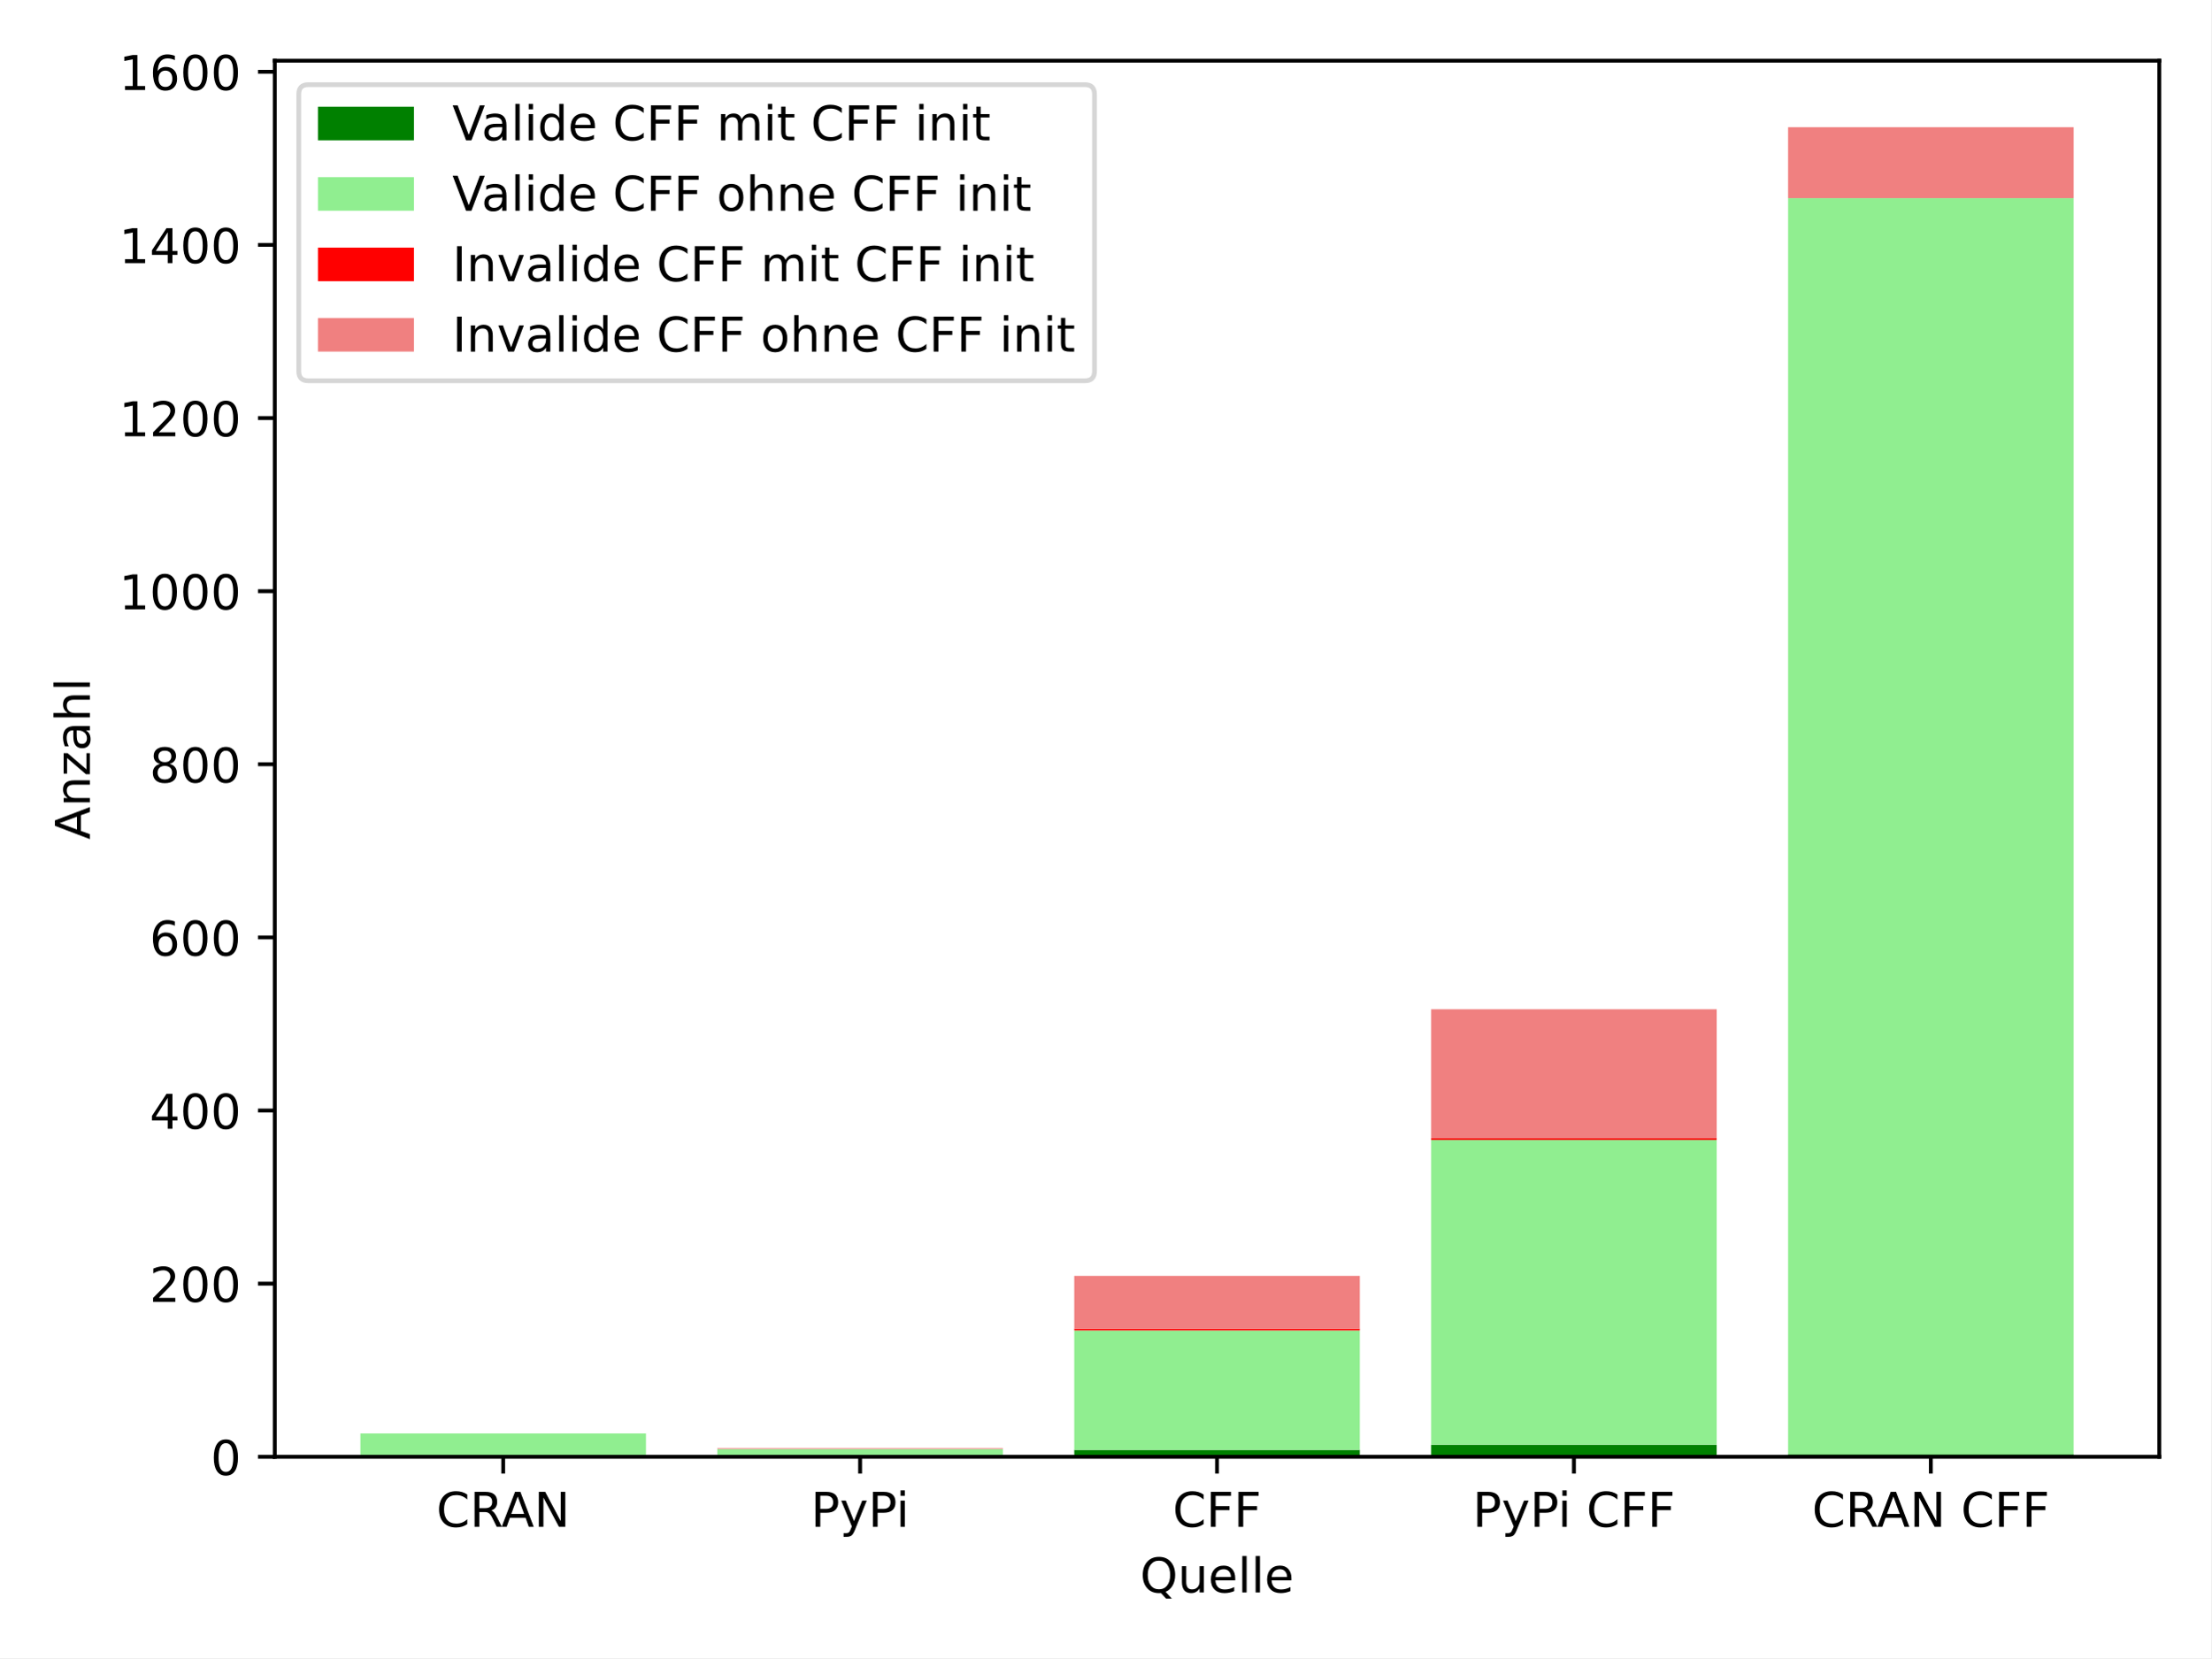
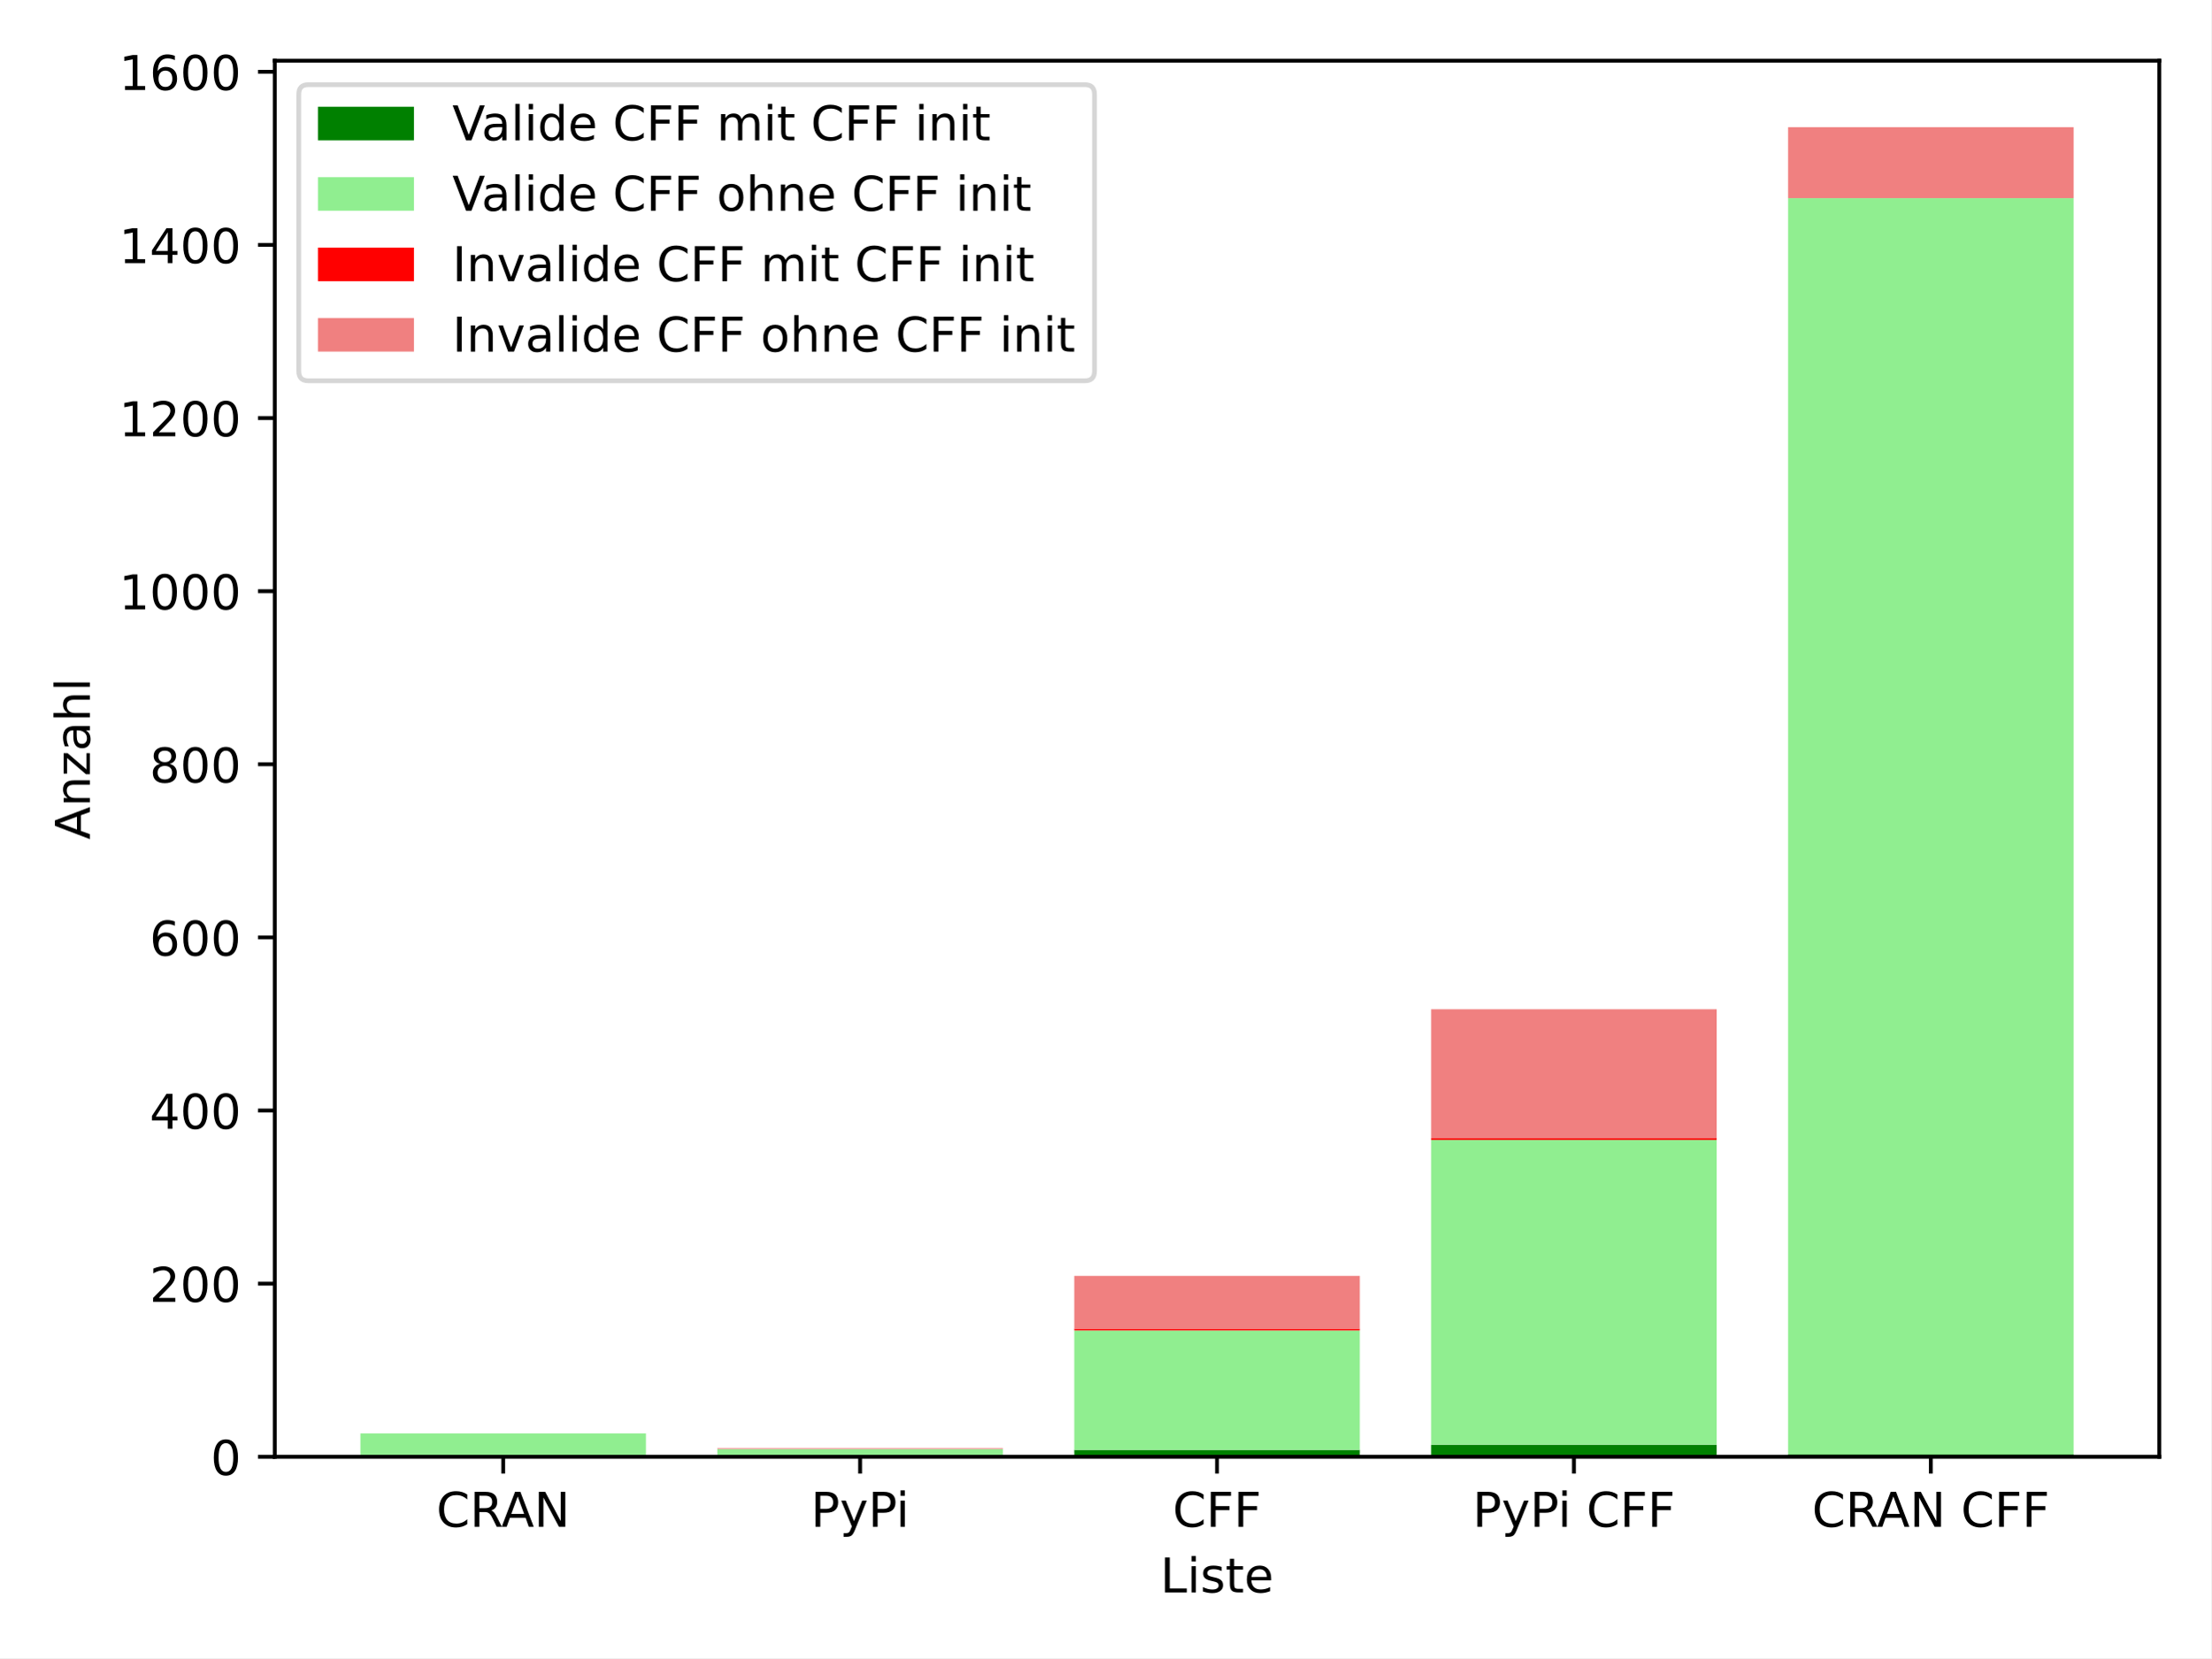
<svg xmlns="http://www.w3.org/2000/svg" xmlns:xlink="http://www.w3.org/1999/xlink" width="460.8pt" height="345.6pt" viewBox="0 0 460.8 345.6" version="1.1">
  <defs>
    <style type="text/css">*{stroke-linejoin: round; stroke-linecap: butt}</style>
  </defs>
  <g id="figure_1">
    <g id="patch_1">
      <path d="M 0 345.6  L 460.8 345.6  L 460.8 0  L 0 0  z " style="fill: #ffffff" />
    </g>
    <g id="axes_1">
      <g id="patch_2">
        <path d="M 57.26 303.64  L 450 303.64  L 450 12.648  L 57.26 12.648  z " style="fill: #ffffff" />
      </g>
      <g id="patch_3">
-         <path d="M 75.112 303.64  L 134.618 303.64  L 134.618 303.64  L 75.112 303.64  z " clip-path="url(#pf14687abe5)" style="fill: #008000" />
+         <path d="M 75.112 303.64  L 134.618 303.64  L 134.618 303.64  L 75.112 303.64  z " clip-path="url(#p7e7a2649fc)" style="fill: #008000" />
      </g>
      <g id="patch_4">
-         <path d="M 149.494 303.64  L 209 303.64  L 209 303.64  L 149.494 303.64  z " clip-path="url(#pf14687abe5)" style="fill: #008000" />
+         <path d="M 149.494 303.64  L 209 303.64  L 209 303.64  L 149.494 303.64  z " clip-path="url(#p7e7a2649fc)" style="fill: #008000" />
      </g>
      <g id="patch_5">
-         <path d="M 223.877 303.64  L 283.383 303.64  L 283.383 302.197  L 223.877 302.197  z " clip-path="url(#pf14687abe5)" style="fill: #008000" />
+         <path d="M 223.877 303.64  L 283.383 303.64  L 283.383 302.197  L 223.877 302.197  z " clip-path="url(#p7e7a2649fc)" style="fill: #008000" />
      </g>
      <g id="patch_6">
-         <path d="M 298.26 303.64  L 357.766 303.64  L 357.766 301.114  L 298.26 301.114  z " clip-path="url(#pf14687abe5)" style="fill: #008000" />
+         <path d="M 298.26 303.64  L 357.766 303.64  L 357.766 301.114  L 298.26 301.114  z " clip-path="url(#p7e7a2649fc)" style="fill: #008000" />
      </g>
      <g id="patch_7">
-         <path d="M 372.642 303.64  L 432.148 303.64  L 432.148 303.099  L 372.642 303.099  z " clip-path="url(#pf14687abe5)" style="fill: #008000" />
+         <path d="M 372.642 303.64  L 432.148 303.64  L 432.148 303.099  L 372.642 303.099  z " clip-path="url(#p7e7a2649fc)" style="fill: #008000" />
      </g>
      <g id="patch_8">
-         <path d="M 75.112 303.64  L 134.618 303.64  L 134.618 298.768  L 75.112 298.768  z " clip-path="url(#pf14687abe5)" style="fill: #90ee90" />
+         <path d="M 75.112 303.64  L 134.618 303.64  L 134.618 298.768  L 75.112 298.768  z " clip-path="url(#p7e7a2649fc)" style="fill: #90ee90" />
      </g>
      <g id="patch_9">
-         <path d="M 149.494 303.64  L 209 303.64  L 209 302.016  L 149.494 302.016  z " clip-path="url(#pf14687abe5)" style="fill: #90ee90" />
+         <path d="M 149.494 303.64  L 209 303.64  L 209 302.016  L 149.494 302.016  z " clip-path="url(#p7e7a2649fc)" style="fill: #90ee90" />
      </g>
      <g id="patch_10">
-         <path d="M 223.877 302.197  L 283.383 302.197  L 283.383 277.298  L 223.877 277.298  z " clip-path="url(#pf14687abe5)" style="fill: #90ee90" />
+         <path d="M 223.877 302.197  L 283.383 302.197  L 283.383 277.298  L 223.877 277.298  z " clip-path="url(#p7e7a2649fc)" style="fill: #90ee90" />
      </g>
      <g id="patch_11">
-         <path d="M 298.26 301.114  L 357.766 301.114  L 357.766 237.604  L 298.26 237.604  z " clip-path="url(#pf14687abe5)" style="fill: #90ee90" />
+         <path d="M 298.26 301.114  L 357.766 301.114  L 357.766 237.604  L 298.26 237.604  z " clip-path="url(#p7e7a2649fc)" style="fill: #90ee90" />
      </g>
      <g id="patch_12">
-         <path d="M 372.642 303.099  L 432.148 303.099  L 432.148 41.3  L 372.642 41.3  z " clip-path="url(#pf14687abe5)" style="fill: #90ee90" />
+         <path d="M 372.642 303.099  L 432.148 303.099  L 432.148 41.3  L 372.642 41.3  z " clip-path="url(#p7e7a2649fc)" style="fill: #90ee90" />
      </g>
      <g id="patch_13">
-         <path d="M 75.112 298.768  L 134.618 298.768  L 134.618 298.768  L 75.112 298.768  z " clip-path="url(#pf14687abe5)" style="fill: #ff0000" />
+         <path d="M 75.112 298.768  L 134.618 298.768  L 134.618 298.768  L 75.112 298.768  z " clip-path="url(#p7e7a2649fc)" style="fill: #ff0000" />
      </g>
      <g id="patch_14">
-         <path d="M 149.494 302.016  L 209 302.016  L 209 302.016  L 149.494 302.016  z " clip-path="url(#pf14687abe5)" style="fill: #ff0000" />
+         <path d="M 149.494 302.016  L 209 302.016  L 209 302.016  L 149.494 302.016  z " clip-path="url(#p7e7a2649fc)" style="fill: #ff0000" />
      </g>
      <g id="patch_15">
-         <path d="M 223.877 277.298  L 283.383 277.298  L 283.383 276.937  L 223.877 276.937  z " clip-path="url(#pf14687abe5)" style="fill: #ff0000" />
+         <path d="M 223.877 277.298  L 283.383 277.298  L 283.383 276.937  L 223.877 276.937  z " clip-path="url(#p7e7a2649fc)" style="fill: #ff0000" />
      </g>
      <g id="patch_16">
-         <path d="M 298.26 237.604  L 357.766 237.604  L 357.766 237.243  L 298.26 237.243  z " clip-path="url(#pf14687abe5)" style="fill: #ff0000" />
+         <path d="M 298.26 237.604  L 357.766 237.604  L 357.766 237.243  L 298.26 237.243  z " clip-path="url(#p7e7a2649fc)" style="fill: #ff0000" />
      </g>
      <g id="patch_17">
-         <path d="M 372.642 41.3  L 432.148 41.3  L 432.148 41.3  L 372.642 41.3  z " clip-path="url(#pf14687abe5)" style="fill: #ff0000" />
+         <path d="M 372.642 41.3  L 432.148 41.3  L 432.148 41.3  L 372.642 41.3  z " clip-path="url(#p7e7a2649fc)" style="fill: #ff0000" />
      </g>
      <g id="patch_18">
-         <path d="M 75.112 298.768  L 134.618 298.768  L 134.618 298.768  L 75.112 298.768  z " clip-path="url(#pf14687abe5)" style="fill: #f08080" />
+         <path d="M 75.112 298.768  L 134.618 298.768  L 134.618 298.768  L 75.112 298.768  z " clip-path="url(#p7e7a2649fc)" style="fill: #f08080" />
      </g>
      <g id="patch_19">
-         <path d="M 149.494 302.016  L 209 302.016  L 209 301.836  L 149.494 301.836  z " clip-path="url(#pf14687abe5)" style="fill: #f08080" />
+         <path d="M 149.494 302.016  L 209 302.016  L 209 301.836  L 149.494 301.836  z " clip-path="url(#p7e7a2649fc)" style="fill: #f08080" />
      </g>
      <g id="patch_20">
-         <path d="M 223.877 276.937  L 283.383 276.937  L 283.383 265.931  L 223.877 265.931  z " clip-path="url(#pf14687abe5)" style="fill: #f08080" />
+         <path d="M 223.877 276.937  L 283.383 276.937  L 283.383 265.931  L 223.877 265.931  z " clip-path="url(#p7e7a2649fc)" style="fill: #f08080" />
      </g>
      <g id="patch_21">
-         <path d="M 298.26 237.243  L 357.766 237.243  L 357.766 210.359  L 298.26 210.359  z " clip-path="url(#pf14687abe5)" style="fill: #f08080" />
+         <path d="M 298.26 237.243  L 357.766 237.243  L 357.766 210.359  L 298.26 210.359  z " clip-path="url(#p7e7a2649fc)" style="fill: #f08080" />
      </g>
      <g id="patch_22">
-         <path d="M 372.642 41.3  L 432.148 41.3  L 432.148 26.505  L 372.642 26.505  z " clip-path="url(#pf14687abe5)" style="fill: #f08080" />
+         <path d="M 372.642 41.3  L 432.148 41.3  L 432.148 26.505  L 372.642 26.505  z " clip-path="url(#p7e7a2649fc)" style="fill: #f08080" />
      </g>
      <g id="matplotlib.axis_1">
        <g id="xtick_1">
          <g id="line2d_1">
            <defs>
-               <path id="me4a765aad5" d="M 0 0  L 0 3.5  " style="stroke: #000000; stroke-width: 0.8" />
-             </defs>
-             <g>
-               <use xlink:href="#me4a765aad5" x="104.865" y="303.64" style="stroke: #000000; stroke-width: 0.8" />
+               <path id="mb251b6ea44" d="M 0 0  L 0 3.5  " style="stroke: #000000; stroke-width: 0.8" />
+             </defs>
+             <g>
+               <use xlink:href="#mb251b6ea44" x="104.865" y="303.64" style="stroke: #000000; stroke-width: 0.8" />
            </g>
          </g>
          <g id="text_1">
            <g transform="translate(90.93829 318.2384) scale(0.1 -0.1)">
              <defs>
                <path id="DejaVuSans-43" d="M 4122 4306  L 4122 3641  Q 3803 3938 3442 4084  Q 3081 4231 2675 4231  Q 1875 4231 1450 3742  Q 1025 3253 1025 2328  Q 1025 1406 1450 917  Q 1875 428 2675 428  Q 3081 428 3442 575  Q 3803 722 4122 1019  L 4122 359  Q 3791 134 3420 21  Q 3050 -91 2638 -91  Q 1578 -91 968 557  Q 359 1206 359 2328  Q 359 3453 968 4101  Q 1578 4750 2638 4750  Q 3056 4750 3426 4639  Q 3797 4528 4122 4306  z " transform="scale(0.015625)" />
                <path id="DejaVuSans-52" d="M 2841 2188  Q 3044 2119 3236 1894  Q 3428 1669 3622 1275  L 4263 0  L 3584 0  L 2988 1197  Q 2756 1666 2539 1819  Q 2322 1972 1947 1972  L 1259 1972  L 1259 0  L 628 0  L 628 4666  L 2053 4666  Q 2853 4666 3247 4331  Q 3641 3997 3641 3322  Q 3641 2881 3436 2590  Q 3231 2300 2841 2188  z M 1259 4147  L 1259 2491  L 2053 2491  Q 2509 2491 2742 2702  Q 2975 2913 2975 3322  Q 2975 3731 2742 3939  Q 2509 4147 2053 4147  L 1259 4147  z " transform="scale(0.015625)" />
                <path id="DejaVuSans-41" d="M 2188 4044  L 1331 1722  L 3047 1722  L 2188 4044  z M 1831 4666  L 2547 4666  L 4325 0  L 3669 0  L 3244 1197  L 1141 1197  L 716 0  L 50 0  L 1831 4666  z " transform="scale(0.015625)" />
                <path id="DejaVuSans-4e" d="M 628 4666  L 1478 4666  L 3547 763  L 3547 4666  L 4159 4666  L 4159 0  L 3309 0  L 1241 3903  L 1241 0  L 628 0  L 628 4666  z " transform="scale(0.015625)" />
              </defs>
              <use xlink:href="#DejaVuSans-43" />
              <use xlink:href="#DejaVuSans-52" x="69.824" />
              <use xlink:href="#DejaVuSans-41" x="135.307" />
              <use xlink:href="#DejaVuSans-4e" x="203.715" />
            </g>
          </g>
        </g>
        <g id="xtick_2">
          <g id="line2d_2">
            <g>
-               <use xlink:href="#me4a765aad5" x="179.247" y="303.64" style="stroke: #000000; stroke-width: 0.8" />
+               <use xlink:href="#mb251b6ea44" x="179.247" y="303.64" style="stroke: #000000; stroke-width: 0.8" />
            </g>
          </g>
          <g id="text_2">
            <g transform="translate(168.9818 318.2384) scale(0.1 -0.1)">
              <defs>
                <path id="DejaVuSans-50" d="M 1259 4147  L 1259 2394  L 2053 2394  Q 2494 2394 2734 2622  Q 2975 2850 2975 3272  Q 2975 3691 2734 3919  Q 2494 4147 2053 4147  L 1259 4147  z M 628 4666  L 2053 4666  Q 2838 4666 3239 4311  Q 3641 3956 3641 3272  Q 3641 2581 3239 2228  Q 2838 1875 2053 1875  L 1259 1875  L 1259 0  L 628 0  L 628 4666  z " transform="scale(0.015625)" />
                <path id="DejaVuSans-79" d="M 2059 -325  Q 1816 -950 1584 -1140  Q 1353 -1331 966 -1331  L 506 -1331  L 506 -850  L 844 -850  Q 1081 -850 1212 -737  Q 1344 -625 1503 -206  L 1606 56  L 191 3500  L 800 3500  L 1894 763  L 2988 3500  L 3597 3500  L 2059 -325  z " transform="scale(0.015625)" />
                <path id="DejaVuSans-69" d="M 603 3500  L 1178 3500  L 1178 0  L 603 0  L 603 3500  z M 603 4863  L 1178 4863  L 1178 4134  L 603 4134  L 603 4863  z " transform="scale(0.015625)" />
              </defs>
              <use xlink:href="#DejaVuSans-50" />
              <use xlink:href="#DejaVuSans-79" x="60.303" />
              <use xlink:href="#DejaVuSans-50" x="119.482" />
              <use xlink:href="#DejaVuSans-69" x="177.535" />
            </g>
          </g>
        </g>
        <g id="xtick_3">
          <g id="line2d_3">
            <g>
-               <use xlink:href="#me4a765aad5" x="253.63" y="303.64" style="stroke: #000000; stroke-width: 0.8" />
+               <use xlink:href="#mb251b6ea44" x="253.63" y="303.64" style="stroke: #000000; stroke-width: 0.8" />
            </g>
          </g>
          <g id="text_3">
            <g transform="translate(244.387 318.2384) scale(0.1 -0.1)">
              <defs>
                <path id="DejaVuSans-46" d="M 628 4666  L 3309 4666  L 3309 4134  L 1259 4134  L 1259 2759  L 3109 2759  L 3109 2228  L 1259 2228  L 1259 0  L 628 0  L 628 4666  z " transform="scale(0.015625)" />
              </defs>
              <use xlink:href="#DejaVuSans-43" />
              <use xlink:href="#DejaVuSans-46" x="69.824" />
              <use xlink:href="#DejaVuSans-46" x="127.344" />
            </g>
          </g>
        </g>
        <g id="xtick_4">
          <g id="line2d_4">
            <g>
-               <use xlink:href="#me4a765aad5" x="328.013" y="303.64" style="stroke: #000000; stroke-width: 0.8" />
+               <use xlink:href="#mb251b6ea44" x="328.013" y="303.64" style="stroke: #000000; stroke-width: 0.8" />
            </g>
          </g>
          <g id="text_4">
            <g transform="translate(306.9149 318.2384) scale(0.1 -0.1)">
              <defs>
                <path id="DejaVuSans-20" transform="scale(0.015625)" />
              </defs>
              <use xlink:href="#DejaVuSans-50" />
              <use xlink:href="#DejaVuSans-79" x="60.303" />
              <use xlink:href="#DejaVuSans-50" x="119.482" />
              <use xlink:href="#DejaVuSans-69" x="177.535" />
              <use xlink:href="#DejaVuSans-20" x="205.318" />
              <use xlink:href="#DejaVuSans-43" x="237.105" />
              <use xlink:href="#DejaVuSans-46" x="306.93" />
              <use xlink:href="#DejaVuSans-46" x="364.449" />
            </g>
          </g>
        </g>
        <g id="xtick_5">
          <g id="line2d_5">
            <g>
-               <use xlink:href="#me4a765aad5" x="402.395" y="303.64" style="stroke: #000000; stroke-width: 0.8" />
+               <use xlink:href="#mb251b6ea44" x="402.395" y="303.64" style="stroke: #000000; stroke-width: 0.8" />
            </g>
          </g>
          <g id="text_5">
            <g transform="translate(377.6366 318.2384) scale(0.1 -0.1)">
              <use xlink:href="#DejaVuSans-43" />
              <use xlink:href="#DejaVuSans-52" x="69.824" />
              <use xlink:href="#DejaVuSans-41" x="135.307" />
              <use xlink:href="#DejaVuSans-4e" x="203.715" />
              <use xlink:href="#DejaVuSans-20" x="278.52" />
              <use xlink:href="#DejaVuSans-43" x="310.307" />
              <use xlink:href="#DejaVuSans-46" x="380.131" />
              <use xlink:href="#DejaVuSans-46" x="437.65" />
            </g>
          </g>
        </g>
        <g id="text_6">
-           <g transform="translate(237.5941 331.9166) scale(0.1 -0.1)">
-             <defs>
-               <path id="DejaVuSans-51" d="M 2522 4238  Q 1834 4238 1429 3725  Q 1025 3213 1025 2328  Q 1025 1447 1429 934  Q 1834 422 2522 422  Q 3209 422 3611 934  Q 4013 1447 4013 2328  Q 4013 3213 3611 3725  Q 3209 4238 2522 4238  z M 3406 84  L 4238 -825  L 3475 -825  L 2784 -78  Q 2681 -84 2626 -87  Q 2572 -91 2522 -91  Q 1538 -91 948 567  Q 359 1225 359 2328  Q 359 3434 948 4092  Q 1538 4750 2522 4750  Q 3503 4750 4090 4092  Q 4678 3434 4678 2328  Q 4678 1516 4351 937  Q 4025 359 3406 84  z " transform="scale(0.015625)" />
-               <path id="DejaVuSans-75" d="M 544 1381  L 544 3500  L 1119 3500  L 1119 1403  Q 1119 906 1312 657  Q 1506 409 1894 409  Q 2359 409 2629 706  Q 2900 1003 2900 1516  L 2900 3500  L 3475 3500  L 3475 0  L 2900 0  L 2900 538  Q 2691 219 2414 64  Q 2138 -91 1772 -91  Q 1169 -91 856 284  Q 544 659 544 1381  z M 1991 3584  L 1991 3584  z " transform="scale(0.015625)" />
+           <g transform="translate(241.8136 331.9166) scale(0.1 -0.1)">
+             <defs>
+               <path id="DejaVuSans-4c" d="M 628 4666  L 1259 4666  L 1259 531  L 3531 531  L 3531 0  L 628 0  L 628 4666  z " transform="scale(0.015625)" />
+               <path id="DejaVuSans-73" d="M 2834 3397  L 2834 2853  Q 2591 2978 2328 3040  Q 2066 3103 1784 3103  Q 1356 3103 1142 2972  Q 928 2841 928 2578  Q 928 2378 1081 2264  Q 1234 2150 1697 2047  L 1894 2003  Q 2506 1872 2764 1633  Q 3022 1394 3022 966  Q 3022 478 2636 193  Q 2250 -91 1575 -91  Q 1294 -91 989 -36  Q 684 19 347 128  L 347 722  Q 666 556 975 473  Q 1284 391 1588 391  Q 1994 391 2212 530  Q 2431 669 2431 922  Q 2431 1156 2273 1281  Q 2116 1406 1581 1522  L 1381 1569  Q 847 1681 609 1914  Q 372 2147 372 2553  Q 372 3047 722 3315  Q 1072 3584 1716 3584  Q 2034 3584 2315 3537  Q 2597 3491 2834 3397  z " transform="scale(0.015625)" />
+               <path id="DejaVuSans-74" d="M 1172 4494  L 1172 3500  L 2356 3500  L 2356 3053  L 1172 3053  L 1172 1153  Q 1172 725 1289 603  Q 1406 481 1766 481  L 2356 481  L 2356 0  L 1766 0  Q 1100 0 847 248  Q 594 497 594 1153  L 594 3053  L 172 3053  L 172 3500  L 594 3500  L 594 4494  L 1172 4494  z " transform="scale(0.015625)" />
              <path id="DejaVuSans-65" d="M 3597 1894  L 3597 1613  L 953 1613  Q 991 1019 1311 708  Q 1631 397 2203 397  Q 2534 397 2845 478  Q 3156 559 3463 722  L 3463 178  Q 3153 47 2828 -22  Q 2503 -91 2169 -91  Q 1331 -91 842 396  Q 353 884 353 1716  Q 353 2575 817 3079  Q 1281 3584 2069 3584  Q 2775 3584 3186 3129  Q 3597 2675 3597 1894  z M 3022 2063  Q 3016 2534 2758 2815  Q 2500 3097 2075 3097  Q 1594 3097 1305 2825  Q 1016 2553 972 2059  L 3022 2063  z " transform="scale(0.015625)" />
-               <path id="DejaVuSans-6c" d="M 603 4863  L 1178 4863  L 1178 0  L 603 0  L 603 4863  z " transform="scale(0.015625)" />
-             </defs>
-             <use xlink:href="#DejaVuSans-51" />
-             <use xlink:href="#DejaVuSans-75" x="78.711" />
-             <use xlink:href="#DejaVuSans-65" x="142.09" />
-             <use xlink:href="#DejaVuSans-6c" x="203.613" />
-             <use xlink:href="#DejaVuSans-6c" x="231.396" />
-             <use xlink:href="#DejaVuSans-65" x="259.18" />
+             </defs>
+             <use xlink:href="#DejaVuSans-4c" />
+             <use xlink:href="#DejaVuSans-69" x="55.713" />
+             <use xlink:href="#DejaVuSans-73" x="83.496" />
+             <use xlink:href="#DejaVuSans-74" x="135.596" />
+             <use xlink:href="#DejaVuSans-65" x="174.805" />
          </g>
        </g>
      </g>
      <g id="matplotlib.axis_2">
        <g id="ytick_1">
          <g id="line2d_6">
            <defs>
-               <path id="m6d2412397d" d="M 0 0  L -3.5 0  " style="stroke: #000000; stroke-width: 0.8" />
-             </defs>
-             <g>
-               <use xlink:href="#m6d2412397d" x="57.26" y="303.64" style="stroke: #000000; stroke-width: 0.8" />
+               <path id="m1453f6b40b" d="M 0 0  L -3.5 0  " style="stroke: #000000; stroke-width: 0.8" />
+             </defs>
+             <g>
+               <use xlink:href="#m1453f6b40b" x="57.26" y="303.64" style="stroke: #000000; stroke-width: 0.8" />
            </g>
          </g>
          <g id="text_7">
            <g transform="translate(43.8975 307.4392) scale(0.1 -0.1)">
              <defs>
                <path id="DejaVuSans-30" d="M 2034 4250  Q 1547 4250 1301 3770  Q 1056 3291 1056 2328  Q 1056 1369 1301 889  Q 1547 409 2034 409  Q 2525 409 2770 889  Q 3016 1369 3016 2328  Q 3016 3291 2770 3770  Q 2525 4250 2034 4250  z M 2034 4750  Q 2819 4750 3233 4129  Q 3647 3509 3647 2328  Q 3647 1150 3233 529  Q 2819 -91 2034 -91  Q 1250 -91 836 529  Q 422 1150 422 2328  Q 422 3509 836 4129  Q 1250 4750 2034 4750  z " transform="scale(0.015625)" />
              </defs>
              <use xlink:href="#DejaVuSans-30" />
            </g>
          </g>
        </g>
        <g id="ytick_2">
          <g id="line2d_7">
            <g>
-               <use xlink:href="#m6d2412397d" x="57.26" y="267.555" style="stroke: #000000; stroke-width: 0.8" />
+               <use xlink:href="#m1453f6b40b" x="57.26" y="267.555" style="stroke: #000000; stroke-width: 0.8" />
            </g>
          </g>
          <g id="text_8">
            <g transform="translate(31.1725 271.3539) scale(0.1 -0.1)">
              <defs>
                <path id="DejaVuSans-32" d="M 1228 531  L 3431 531  L 3431 0  L 469 0  L 469 531  Q 828 903 1448 1529  Q 2069 2156 2228 2338  Q 2531 2678 2651 2914  Q 2772 3150 2772 3378  Q 2772 3750 2511 3984  Q 2250 4219 1831 4219  Q 1534 4219 1204 4116  Q 875 4013 500 3803  L 500 4441  Q 881 4594 1212 4672  Q 1544 4750 1819 4750  Q 2544 4750 2975 4387  Q 3406 4025 3406 3419  Q 3406 3131 3298 2873  Q 3191 2616 2906 2266  Q 2828 2175 2409 1742  Q 1991 1309 1228 531  z " transform="scale(0.015625)" />
              </defs>
              <use xlink:href="#DejaVuSans-32" />
              <use xlink:href="#DejaVuSans-30" x="63.623" />
              <use xlink:href="#DejaVuSans-30" x="127.246" />
            </g>
          </g>
        </g>
        <g id="ytick_3">
          <g id="line2d_8">
            <g>
-               <use xlink:href="#m6d2412397d" x="57.26" y="231.469" style="stroke: #000000; stroke-width: 0.8" />
+               <use xlink:href="#m1453f6b40b" x="57.26" y="231.469" style="stroke: #000000; stroke-width: 0.8" />
            </g>
          </g>
          <g id="text_9">
            <g transform="translate(31.1725 235.2686) scale(0.1 -0.1)">
              <defs>
                <path id="DejaVuSans-34" d="M 2419 4116  L 825 1625  L 2419 1625  L 2419 4116  z M 2253 4666  L 3047 4666  L 3047 1625  L 3713 1625  L 3713 1100  L 3047 1100  L 3047 0  L 2419 0  L 2419 1100  L 313 1100  L 313 1709  L 2253 4666  z " transform="scale(0.015625)" />
              </defs>
              <use xlink:href="#DejaVuSans-34" />
              <use xlink:href="#DejaVuSans-30" x="63.623" />
              <use xlink:href="#DejaVuSans-30" x="127.246" />
            </g>
          </g>
        </g>
        <g id="ytick_4">
          <g id="line2d_9">
            <g>
-               <use xlink:href="#m6d2412397d" x="57.26" y="195.384" style="stroke: #000000; stroke-width: 0.8" />
+               <use xlink:href="#m1453f6b40b" x="57.26" y="195.384" style="stroke: #000000; stroke-width: 0.8" />
            </g>
          </g>
          <g id="text_10">
            <g transform="translate(31.1725 199.1833) scale(0.1 -0.1)">
              <defs>
                <path id="DejaVuSans-36" d="M 2113 2584  Q 1688 2584 1439 2293  Q 1191 2003 1191 1497  Q 1191 994 1439 701  Q 1688 409 2113 409  Q 2538 409 2786 701  Q 3034 994 3034 1497  Q 3034 2003 2786 2293  Q 2538 2584 2113 2584  z M 3366 4563  L 3366 3988  Q 3128 4100 2886 4159  Q 2644 4219 2406 4219  Q 1781 4219 1451 3797  Q 1122 3375 1075 2522  Q 1259 2794 1537 2939  Q 1816 3084 2150 3084  Q 2853 3084 3261 2657  Q 3669 2231 3669 1497  Q 3669 778 3244 343  Q 2819 -91 2113 -91  Q 1303 -91 875 529  Q 447 1150 447 2328  Q 447 3434 972 4092  Q 1497 4750 2381 4750  Q 2619 4750 2861 4703  Q 3103 4656 3366 4563  z " transform="scale(0.015625)" />
              </defs>
              <use xlink:href="#DejaVuSans-36" />
              <use xlink:href="#DejaVuSans-30" x="63.623" />
              <use xlink:href="#DejaVuSans-30" x="127.246" />
            </g>
          </g>
        </g>
        <g id="ytick_5">
          <g id="line2d_10">
            <g>
-               <use xlink:href="#m6d2412397d" x="57.26" y="159.299" style="stroke: #000000; stroke-width: 0.8" />
+               <use xlink:href="#m1453f6b40b" x="57.26" y="159.299" style="stroke: #000000; stroke-width: 0.8" />
            </g>
          </g>
          <g id="text_11">
            <g transform="translate(31.1725 163.0979) scale(0.1 -0.1)">
              <defs>
                <path id="DejaVuSans-38" d="M 2034 2216  Q 1584 2216 1326 1975  Q 1069 1734 1069 1313  Q 1069 891 1326 650  Q 1584 409 2034 409  Q 2484 409 2743 651  Q 3003 894 3003 1313  Q 3003 1734 2745 1975  Q 2488 2216 2034 2216  z M 1403 2484  Q 997 2584 770 2862  Q 544 3141 544 3541  Q 544 4100 942 4425  Q 1341 4750 2034 4750  Q 2731 4750 3128 4425  Q 3525 4100 3525 3541  Q 3525 3141 3298 2862  Q 3072 2584 2669 2484  Q 3125 2378 3379 2068  Q 3634 1759 3634 1313  Q 3634 634 3220 271  Q 2806 -91 2034 -91  Q 1263 -91 848 271  Q 434 634 434 1313  Q 434 1759 690 2068  Q 947 2378 1403 2484  z M 1172 3481  Q 1172 3119 1398 2916  Q 1625 2713 2034 2713  Q 2441 2713 2670 2916  Q 2900 3119 2900 3481  Q 2900 3844 2670 4047  Q 2441 4250 2034 4250  Q 1625 4250 1398 4047  Q 1172 3844 1172 3481  z " transform="scale(0.015625)" />
              </defs>
              <use xlink:href="#DejaVuSans-38" />
              <use xlink:href="#DejaVuSans-30" x="63.623" />
              <use xlink:href="#DejaVuSans-30" x="127.246" />
            </g>
          </g>
        </g>
        <g id="ytick_6">
          <g id="line2d_11">
            <g>
-               <use xlink:href="#m6d2412397d" x="57.26" y="123.213" style="stroke: #000000; stroke-width: 0.8" />
+               <use xlink:href="#m1453f6b40b" x="57.26" y="123.213" style="stroke: #000000; stroke-width: 0.8" />
            </g>
          </g>
          <g id="text_12">
            <g transform="translate(24.81 127.0126) scale(0.1 -0.1)">
              <defs>
                <path id="DejaVuSans-31" d="M 794 531  L 1825 531  L 1825 4091  L 703 3866  L 703 4441  L 1819 4666  L 2450 4666  L 2450 531  L 3481 531  L 3481 0  L 794 0  L 794 531  z " transform="scale(0.015625)" />
              </defs>
              <use xlink:href="#DejaVuSans-31" />
              <use xlink:href="#DejaVuSans-30" x="63.623" />
              <use xlink:href="#DejaVuSans-30" x="127.246" />
              <use xlink:href="#DejaVuSans-30" x="190.869" />
            </g>
          </g>
        </g>
        <g id="ytick_7">
          <g id="line2d_12">
            <g>
-               <use xlink:href="#m6d2412397d" x="57.26" y="87.128" style="stroke: #000000; stroke-width: 0.8" />
+               <use xlink:href="#m1453f6b40b" x="57.26" y="87.128" style="stroke: #000000; stroke-width: 0.8" />
            </g>
          </g>
          <g id="text_13">
            <g transform="translate(24.81 90.92731) scale(0.1 -0.1)">
              <use xlink:href="#DejaVuSans-31" />
              <use xlink:href="#DejaVuSans-32" x="63.623" />
              <use xlink:href="#DejaVuSans-30" x="127.246" />
              <use xlink:href="#DejaVuSans-30" x="190.869" />
            </g>
          </g>
        </g>
        <g id="ytick_8">
          <g id="line2d_13">
            <g>
-               <use xlink:href="#m6d2412397d" x="57.26" y="51.043" style="stroke: #000000; stroke-width: 0.8" />
+               <use xlink:href="#m1453f6b40b" x="57.26" y="51.043" style="stroke: #000000; stroke-width: 0.8" />
            </g>
          </g>
          <g id="text_14">
            <g transform="translate(24.81 54.842) scale(0.1 -0.1)">
              <use xlink:href="#DejaVuSans-31" />
              <use xlink:href="#DejaVuSans-34" x="63.623" />
              <use xlink:href="#DejaVuSans-30" x="127.246" />
              <use xlink:href="#DejaVuSans-30" x="190.869" />
            </g>
          </g>
        </g>
        <g id="ytick_9">
          <g id="line2d_14">
            <g>
-               <use xlink:href="#m6d2412397d" x="57.26" y="14.957" style="stroke: #000000; stroke-width: 0.8" />
+               <use xlink:href="#m1453f6b40b" x="57.26" y="14.957" style="stroke: #000000; stroke-width: 0.8" />
            </g>
          </g>
          <g id="text_15">
            <g transform="translate(24.81 18.75668) scale(0.1 -0.1)">
              <use xlink:href="#DejaVuSans-31" />
              <use xlink:href="#DejaVuSans-36" x="63.623" />
              <use xlink:href="#DejaVuSans-30" x="127.246" />
              <use xlink:href="#DejaVuSans-30" x="190.869" />
            </g>
          </g>
        </g>
        <g id="text_16">
          <g transform="translate(18.73031 174.9792) rotate(-90) scale(0.1 -0.1)">
            <defs>
              <path id="DejaVuSans-6e" d="M 3513 2113  L 3513 0  L 2938 0  L 2938 2094  Q 2938 2591 2744 2837  Q 2550 3084 2163 3084  Q 1697 3084 1428 2787  Q 1159 2491 1159 1978  L 1159 0  L 581 0  L 581 3500  L 1159 3500  L 1159 2956  Q 1366 3272 1645 3428  Q 1925 3584 2291 3584  Q 2894 3584 3203 3211  Q 3513 2838 3513 2113  z " transform="scale(0.015625)" />
              <path id="DejaVuSans-7a" d="M 353 3500  L 3084 3500  L 3084 2975  L 922 459  L 3084 459  L 3084 0  L 275 0  L 275 525  L 2438 3041  L 353 3041  L 353 3500  z " transform="scale(0.015625)" />
              <path id="DejaVuSans-61" d="M 2194 1759  Q 1497 1759 1228 1600  Q 959 1441 959 1056  Q 959 750 1161 570  Q 1363 391 1709 391  Q 2188 391 2477 730  Q 2766 1069 2766 1631  L 2766 1759  L 2194 1759  z M 3341 1997  L 3341 0  L 2766 0  L 2766 531  Q 2569 213 2275 61  Q 1981 -91 1556 -91  Q 1019 -91 701 211  Q 384 513 384 1019  Q 384 1609 779 1909  Q 1175 2209 1959 2209  L 2766 2209  L 2766 2266  Q 2766 2663 2505 2880  Q 2244 3097 1772 3097  Q 1472 3097 1187 3025  Q 903 2953 641 2809  L 641 3341  Q 956 3463 1253 3523  Q 1550 3584 1831 3584  Q 2591 3584 2966 3190  Q 3341 2797 3341 1997  z " transform="scale(0.015625)" />
              <path id="DejaVuSans-68" d="M 3513 2113  L 3513 0  L 2938 0  L 2938 2094  Q 2938 2591 2744 2837  Q 2550 3084 2163 3084  Q 1697 3084 1428 2787  Q 1159 2491 1159 1978  L 1159 0  L 581 0  L 581 4863  L 1159 4863  L 1159 2956  Q 1366 3272 1645 3428  Q 1925 3584 2291 3584  Q 2894 3584 3203 3211  Q 3513 2838 3513 2113  z " transform="scale(0.015625)" />
+               <path id="DejaVuSans-6c" d="M 603 4863  L 1178 4863  L 1178 0  L 603 0  L 603 4863  z " transform="scale(0.015625)" />
            </defs>
            <use xlink:href="#DejaVuSans-41" />
            <use xlink:href="#DejaVuSans-6e" x="68.408" />
            <use xlink:href="#DejaVuSans-7a" x="131.787" />
            <use xlink:href="#DejaVuSans-61" x="184.277" />
            <use xlink:href="#DejaVuSans-68" x="245.557" />
            <use xlink:href="#DejaVuSans-6c" x="308.936" />
          </g>
        </g>
      </g>
      <g id="patch_23">
        <path d="M 57.26 303.64  L 57.26 12.648  " style="fill: none; stroke: #000000; stroke-width: 0.8; stroke-linejoin: miter; stroke-linecap: square" />
      </g>
      <g id="patch_24">
        <path d="M 450 303.64  L 450 12.648  " style="fill: none; stroke: #000000; stroke-width: 0.8; stroke-linejoin: miter; stroke-linecap: square" />
      </g>
      <g id="patch_25">
        <path d="M 57.26 303.64  L 450 303.64  " style="fill: none; stroke: #000000; stroke-width: 0.8; stroke-linejoin: miter; stroke-linecap: square" />
      </g>
      <g id="patch_26">
        <path d="M 57.26 12.648  L 450 12.648  " style="fill: none; stroke: #000000; stroke-width: 0.8; stroke-linejoin: miter; stroke-linecap: square" />
      </g>
      <g id="legend_1">
        <g id="patch_27">
          <path d="M 64.26 79.361  L 226.097 79.361  Q 228.097 79.361 228.097 77.361  L 228.097 19.648  Q 228.097 17.648 226.097 17.648  L 64.26 17.648  Q 62.26 17.648 62.26 19.648  L 62.26 77.361  Q 62.26 79.361 64.26 79.361  z " style="fill: #ffffff; opacity: 0.8; stroke: #cccccc; stroke-linejoin: miter" />
        </g>
        <g id="patch_28">
          <path d="M 66.26 29.246  L 86.26 29.246  L 86.26 22.246  L 66.26 22.246  z " style="fill: #008000" />
        </g>
        <g id="text_17">
          <g transform="translate(94.26 29.24644) scale(0.1 -0.1)">
            <defs>
              <path id="DejaVuSans-56" d="M 1831 0  L 50 4666  L 709 4666  L 2188 738  L 3669 4666  L 4325 4666  L 2547 0  L 1831 0  z " transform="scale(0.015625)" />
              <path id="DejaVuSans-64" d="M 2906 2969  L 2906 4863  L 3481 4863  L 3481 0  L 2906 0  L 2906 525  Q 2725 213 2448 61  Q 2172 -91 1784 -91  Q 1150 -91 751 415  Q 353 922 353 1747  Q 353 2572 751 3078  Q 1150 3584 1784 3584  Q 2172 3584 2448 3432  Q 2725 3281 2906 2969  z M 947 1747  Q 947 1113 1208 752  Q 1469 391 1925 391  Q 2381 391 2643 752  Q 2906 1113 2906 1747  Q 2906 2381 2643 2742  Q 2381 3103 1925 3103  Q 1469 3103 1208 2742  Q 947 2381 947 1747  z " transform="scale(0.015625)" />
              <path id="DejaVuSans-6d" d="M 3328 2828  Q 3544 3216 3844 3400  Q 4144 3584 4550 3584  Q 5097 3584 5394 3201  Q 5691 2819 5691 2113  L 5691 0  L 5113 0  L 5113 2094  Q 5113 2597 4934 2840  Q 4756 3084 4391 3084  Q 3944 3084 3684 2787  Q 3425 2491 3425 1978  L 3425 0  L 2847 0  L 2847 2094  Q 2847 2600 2669 2842  Q 2491 3084 2119 3084  Q 1678 3084 1418 2786  Q 1159 2488 1159 1978  L 1159 0  L 581 0  L 581 3500  L 1159 3500  L 1159 2956  Q 1356 3278 1631 3431  Q 1906 3584 2284 3584  Q 2666 3584 2933 3390  Q 3200 3197 3328 2828  z " transform="scale(0.015625)" />
-               <path id="DejaVuSans-74" d="M 1172 4494  L 1172 3500  L 2356 3500  L 2356 3053  L 1172 3053  L 1172 1153  Q 1172 725 1289 603  Q 1406 481 1766 481  L 2356 481  L 2356 0  L 1766 0  Q 1100 0 847 248  Q 594 497 594 1153  L 594 3053  L 172 3053  L 172 3500  L 594 3500  L 594 4494  L 1172 4494  z " transform="scale(0.015625)" />
            </defs>
            <use xlink:href="#DejaVuSans-56" />
            <use xlink:href="#DejaVuSans-61" x="60.658" />
            <use xlink:href="#DejaVuSans-6c" x="121.938" />
            <use xlink:href="#DejaVuSans-69" x="149.721" />
            <use xlink:href="#DejaVuSans-64" x="177.504" />
            <use xlink:href="#DejaVuSans-65" x="240.98" />
            <use xlink:href="#DejaVuSans-20" x="302.504" />
            <use xlink:href="#DejaVuSans-43" x="334.291" />
            <use xlink:href="#DejaVuSans-46" x="404.115" />
            <use xlink:href="#DejaVuSans-46" x="461.635" />
            <use xlink:href="#DejaVuSans-20" x="519.154" />
            <use xlink:href="#DejaVuSans-6d" x="550.941" />
            <use xlink:href="#DejaVuSans-69" x="648.354" />
            <use xlink:href="#DejaVuSans-74" x="676.137" />
            <use xlink:href="#DejaVuSans-20" x="715.346" />
            <use xlink:href="#DejaVuSans-43" x="747.133" />
            <use xlink:href="#DejaVuSans-46" x="816.957" />
            <use xlink:href="#DejaVuSans-46" x="874.477" />
            <use xlink:href="#DejaVuSans-20" x="931.996" />
            <use xlink:href="#DejaVuSans-69" x="963.783" />
            <use xlink:href="#DejaVuSans-6e" x="991.566" />
            <use xlink:href="#DejaVuSans-69" x="1054.945" />
            <use xlink:href="#DejaVuSans-74" x="1082.729" />
          </g>
        </g>
        <g id="patch_29">
          <path d="M 66.26 43.925  L 86.26 43.925  L 86.26 36.925  L 66.26 36.925  z " style="fill: #90ee90" />
        </g>
        <g id="text_18">
          <g transform="translate(94.26 43.92456) scale(0.1 -0.1)">
            <defs>
              <path id="DejaVuSans-6f" d="M 1959 3097  Q 1497 3097 1228 2736  Q 959 2375 959 1747  Q 959 1119 1226 758  Q 1494 397 1959 397  Q 2419 397 2687 759  Q 2956 1122 2956 1747  Q 2956 2369 2687 2733  Q 2419 3097 1959 3097  z M 1959 3584  Q 2709 3584 3137 3096  Q 3566 2609 3566 1747  Q 3566 888 3137 398  Q 2709 -91 1959 -91  Q 1206 -91 779 398  Q 353 888 353 1747  Q 353 2609 779 3096  Q 1206 3584 1959 3584  z " transform="scale(0.015625)" />
            </defs>
            <use xlink:href="#DejaVuSans-56" />
            <use xlink:href="#DejaVuSans-61" x="60.658" />
            <use xlink:href="#DejaVuSans-6c" x="121.938" />
            <use xlink:href="#DejaVuSans-69" x="149.721" />
            <use xlink:href="#DejaVuSans-64" x="177.504" />
            <use xlink:href="#DejaVuSans-65" x="240.98" />
            <use xlink:href="#DejaVuSans-20" x="302.504" />
            <use xlink:href="#DejaVuSans-43" x="334.291" />
            <use xlink:href="#DejaVuSans-46" x="404.115" />
            <use xlink:href="#DejaVuSans-46" x="461.635" />
            <use xlink:href="#DejaVuSans-20" x="519.154" />
            <use xlink:href="#DejaVuSans-6f" x="550.941" />
            <use xlink:href="#DejaVuSans-68" x="612.123" />
            <use xlink:href="#DejaVuSans-6e" x="675.502" />
            <use xlink:href="#DejaVuSans-65" x="738.881" />
            <use xlink:href="#DejaVuSans-20" x="800.404" />
            <use xlink:href="#DejaVuSans-43" x="832.191" />
            <use xlink:href="#DejaVuSans-46" x="902.016" />
            <use xlink:href="#DejaVuSans-46" x="959.535" />
            <use xlink:href="#DejaVuSans-20" x="1017.055" />
            <use xlink:href="#DejaVuSans-69" x="1048.842" />
            <use xlink:href="#DejaVuSans-6e" x="1076.625" />
            <use xlink:href="#DejaVuSans-69" x="1140.004" />
            <use xlink:href="#DejaVuSans-74" x="1167.787" />
          </g>
        </g>
        <g id="patch_30">
          <path d="M 66.26 58.603  L 86.26 58.603  L 86.26 51.603  L 66.26 51.603  z " style="fill: #ff0000" />
        </g>
        <g id="text_19">
          <g transform="translate(94.26 58.60269) scale(0.1 -0.1)">
            <defs>
              <path id="DejaVuSans-49" d="M 628 4666  L 1259 4666  L 1259 0  L 628 0  L 628 4666  z " transform="scale(0.015625)" />
              <path id="DejaVuSans-76" d="M 191 3500  L 800 3500  L 1894 563  L 2988 3500  L 3597 3500  L 2284 0  L 1503 0  L 191 3500  z " transform="scale(0.015625)" />
            </defs>
            <use xlink:href="#DejaVuSans-49" />
            <use xlink:href="#DejaVuSans-6e" x="29.492" />
            <use xlink:href="#DejaVuSans-76" x="92.871" />
            <use xlink:href="#DejaVuSans-61" x="152.051" />
            <use xlink:href="#DejaVuSans-6c" x="213.33" />
            <use xlink:href="#DejaVuSans-69" x="241.113" />
            <use xlink:href="#DejaVuSans-64" x="268.896" />
            <use xlink:href="#DejaVuSans-65" x="332.373" />
            <use xlink:href="#DejaVuSans-20" x="393.896" />
            <use xlink:href="#DejaVuSans-43" x="425.684" />
            <use xlink:href="#DejaVuSans-46" x="495.508" />
            <use xlink:href="#DejaVuSans-46" x="553.027" />
            <use xlink:href="#DejaVuSans-20" x="610.547" />
            <use xlink:href="#DejaVuSans-6d" x="642.334" />
            <use xlink:href="#DejaVuSans-69" x="739.746" />
            <use xlink:href="#DejaVuSans-74" x="767.529" />
            <use xlink:href="#DejaVuSans-20" x="806.738" />
            <use xlink:href="#DejaVuSans-43" x="838.525" />
            <use xlink:href="#DejaVuSans-46" x="908.35" />
            <use xlink:href="#DejaVuSans-46" x="965.869" />
            <use xlink:href="#DejaVuSans-20" x="1023.389" />
            <use xlink:href="#DejaVuSans-69" x="1055.176" />
            <use xlink:href="#DejaVuSans-6e" x="1082.959" />
            <use xlink:href="#DejaVuSans-69" x="1146.338" />
            <use xlink:href="#DejaVuSans-74" x="1174.121" />
          </g>
        </g>
        <g id="patch_31">
          <path d="M 66.26 73.281  L 86.26 73.281  L 86.26 66.281  L 66.26 66.281  z " style="fill: #f08080" />
        </g>
        <g id="text_20">
          <g transform="translate(94.26 73.28081) scale(0.1 -0.1)">
            <use xlink:href="#DejaVuSans-49" />
            <use xlink:href="#DejaVuSans-6e" x="29.492" />
            <use xlink:href="#DejaVuSans-76" x="92.871" />
            <use xlink:href="#DejaVuSans-61" x="152.051" />
            <use xlink:href="#DejaVuSans-6c" x="213.33" />
            <use xlink:href="#DejaVuSans-69" x="241.113" />
            <use xlink:href="#DejaVuSans-64" x="268.896" />
            <use xlink:href="#DejaVuSans-65" x="332.373" />
            <use xlink:href="#DejaVuSans-20" x="393.896" />
            <use xlink:href="#DejaVuSans-43" x="425.684" />
            <use xlink:href="#DejaVuSans-46" x="495.508" />
            <use xlink:href="#DejaVuSans-46" x="553.027" />
            <use xlink:href="#DejaVuSans-20" x="610.547" />
            <use xlink:href="#DejaVuSans-6f" x="642.334" />
            <use xlink:href="#DejaVuSans-68" x="703.516" />
            <use xlink:href="#DejaVuSans-6e" x="766.895" />
            <use xlink:href="#DejaVuSans-65" x="830.273" />
            <use xlink:href="#DejaVuSans-20" x="891.797" />
            <use xlink:href="#DejaVuSans-43" x="923.584" />
            <use xlink:href="#DejaVuSans-46" x="993.408" />
            <use xlink:href="#DejaVuSans-46" x="1050.928" />
            <use xlink:href="#DejaVuSans-20" x="1108.447" />
            <use xlink:href="#DejaVuSans-69" x="1140.234" />
            <use xlink:href="#DejaVuSans-6e" x="1168.018" />
            <use xlink:href="#DejaVuSans-69" x="1231.396" />
            <use xlink:href="#DejaVuSans-74" x="1259.18" />
          </g>
        </g>
      </g>
    </g>
  </g>
  <defs>
-     <clipPath id="pf14687abe5">
+     <clipPath id="p7e7a2649fc">
      <rect x="57.26" y="12.648" width="392.74" height="290.992" />
    </clipPath>
  </defs>
</svg>
